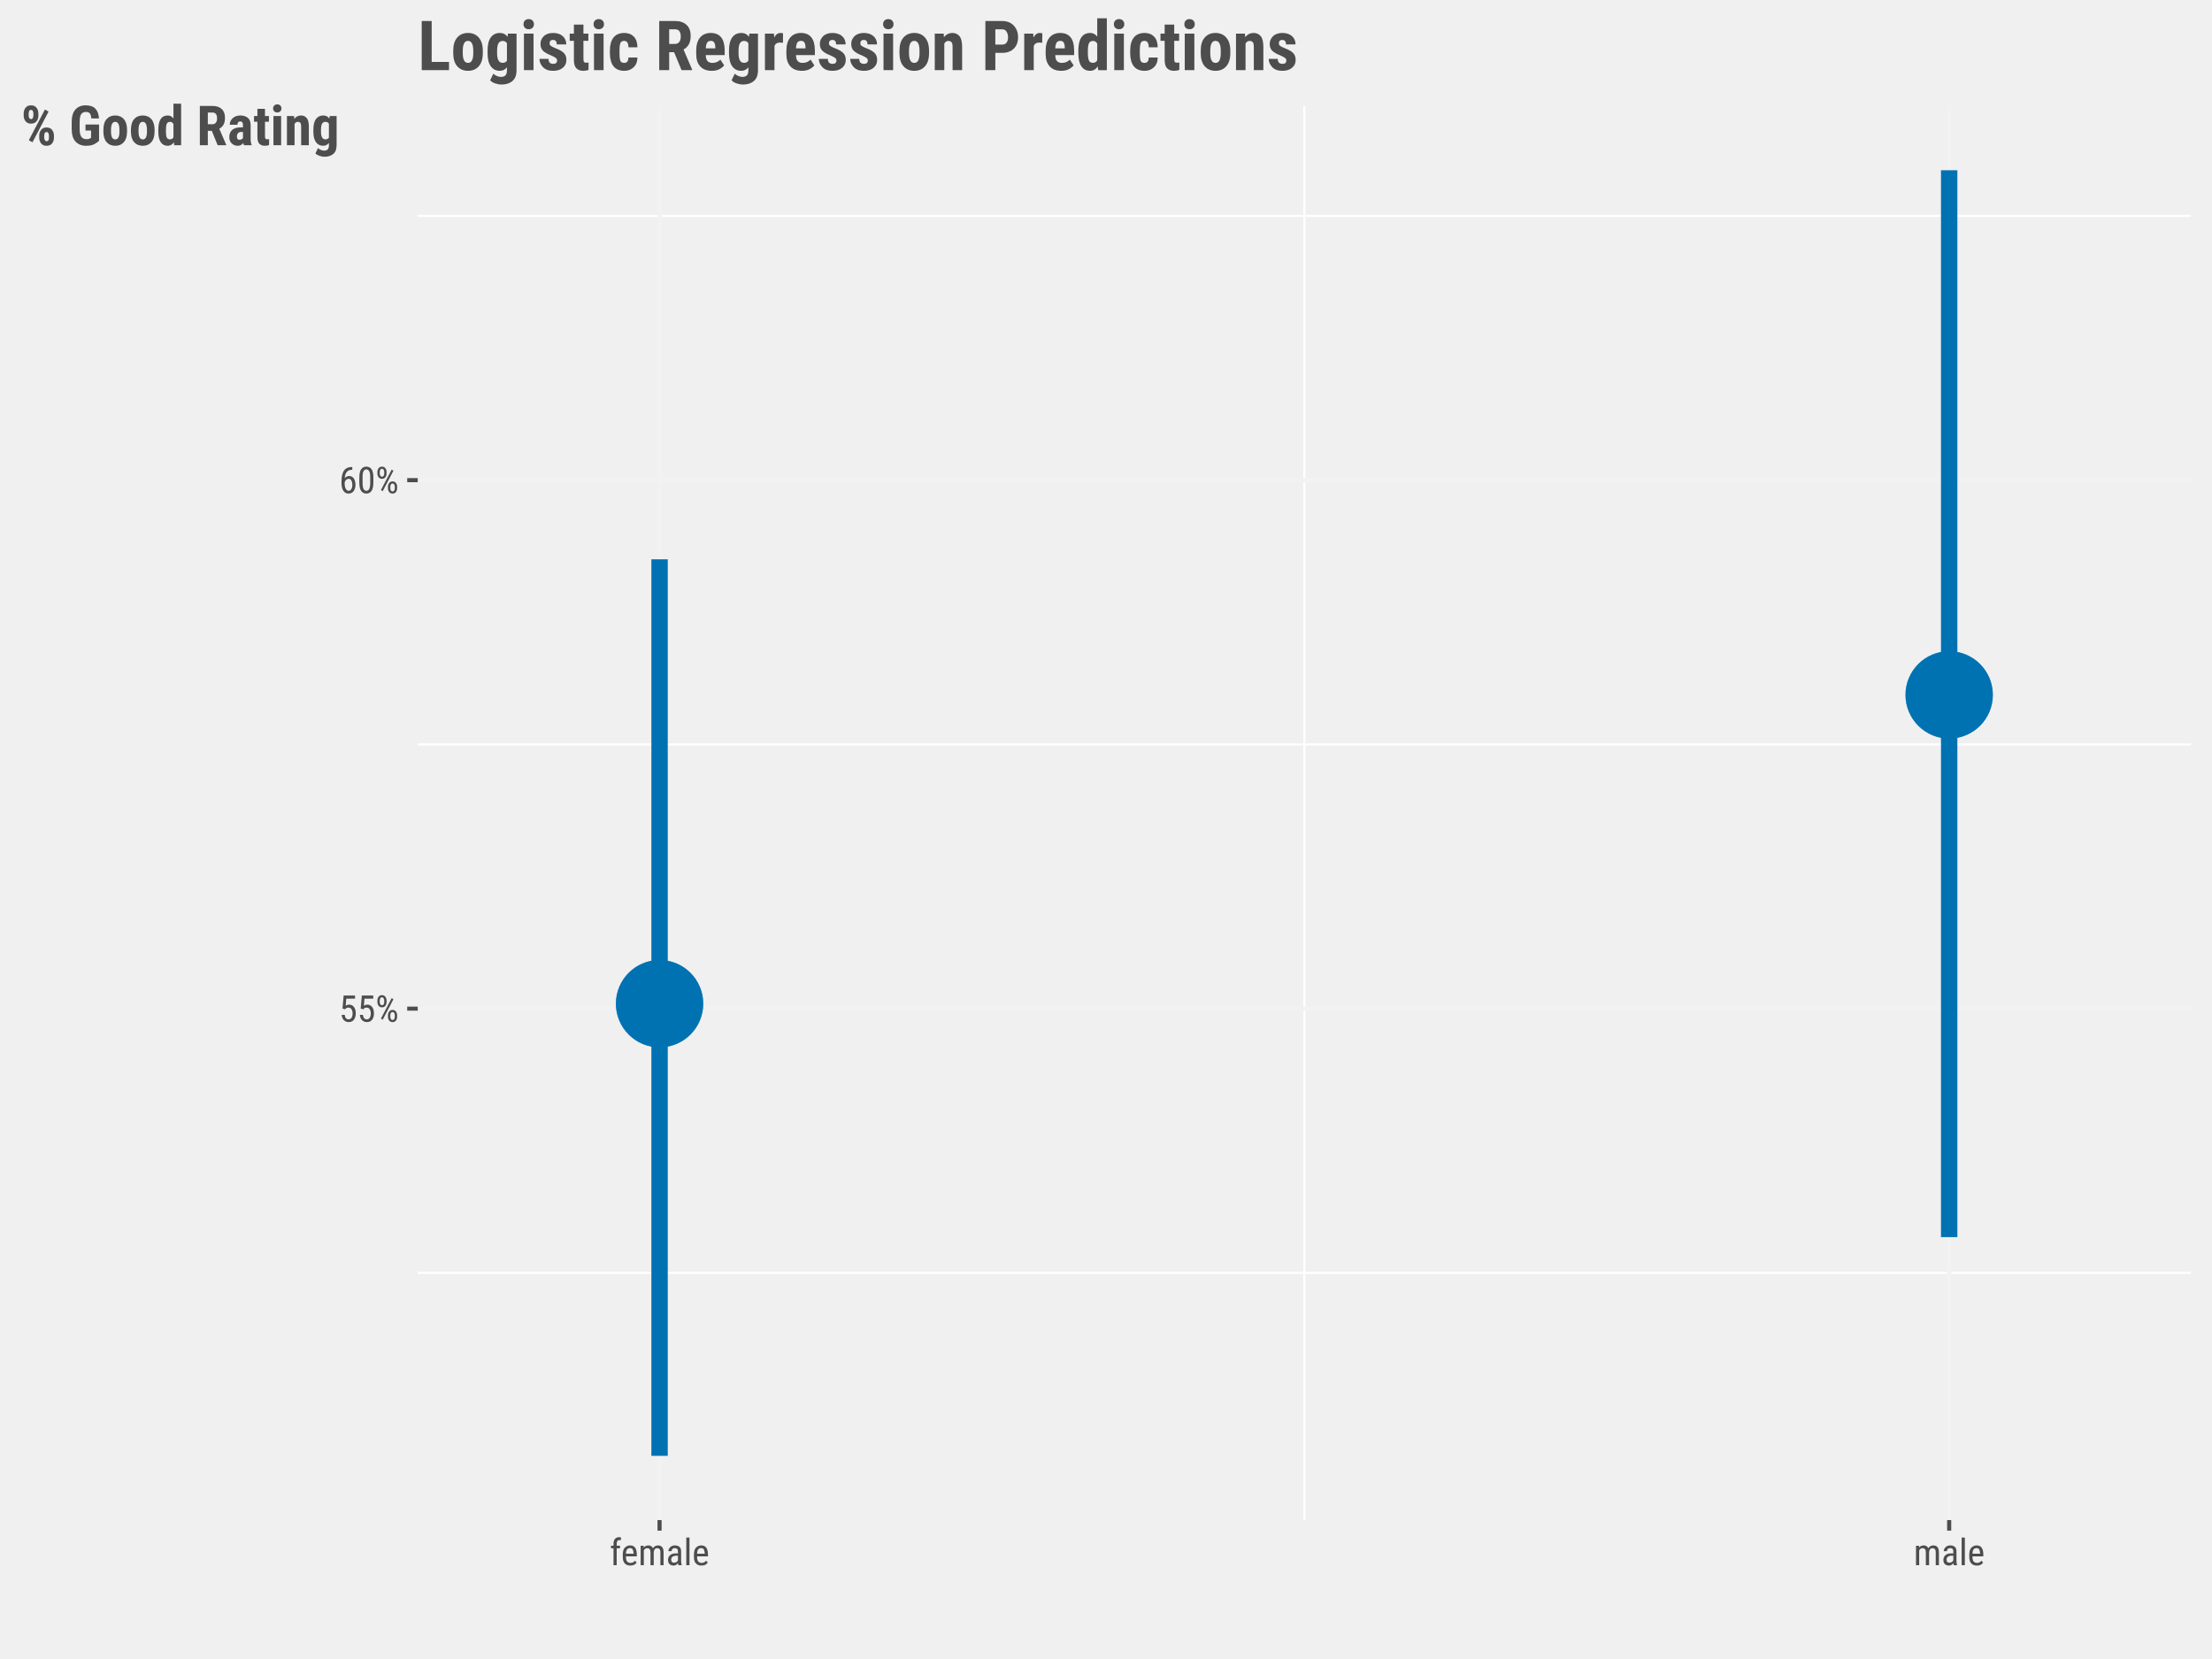
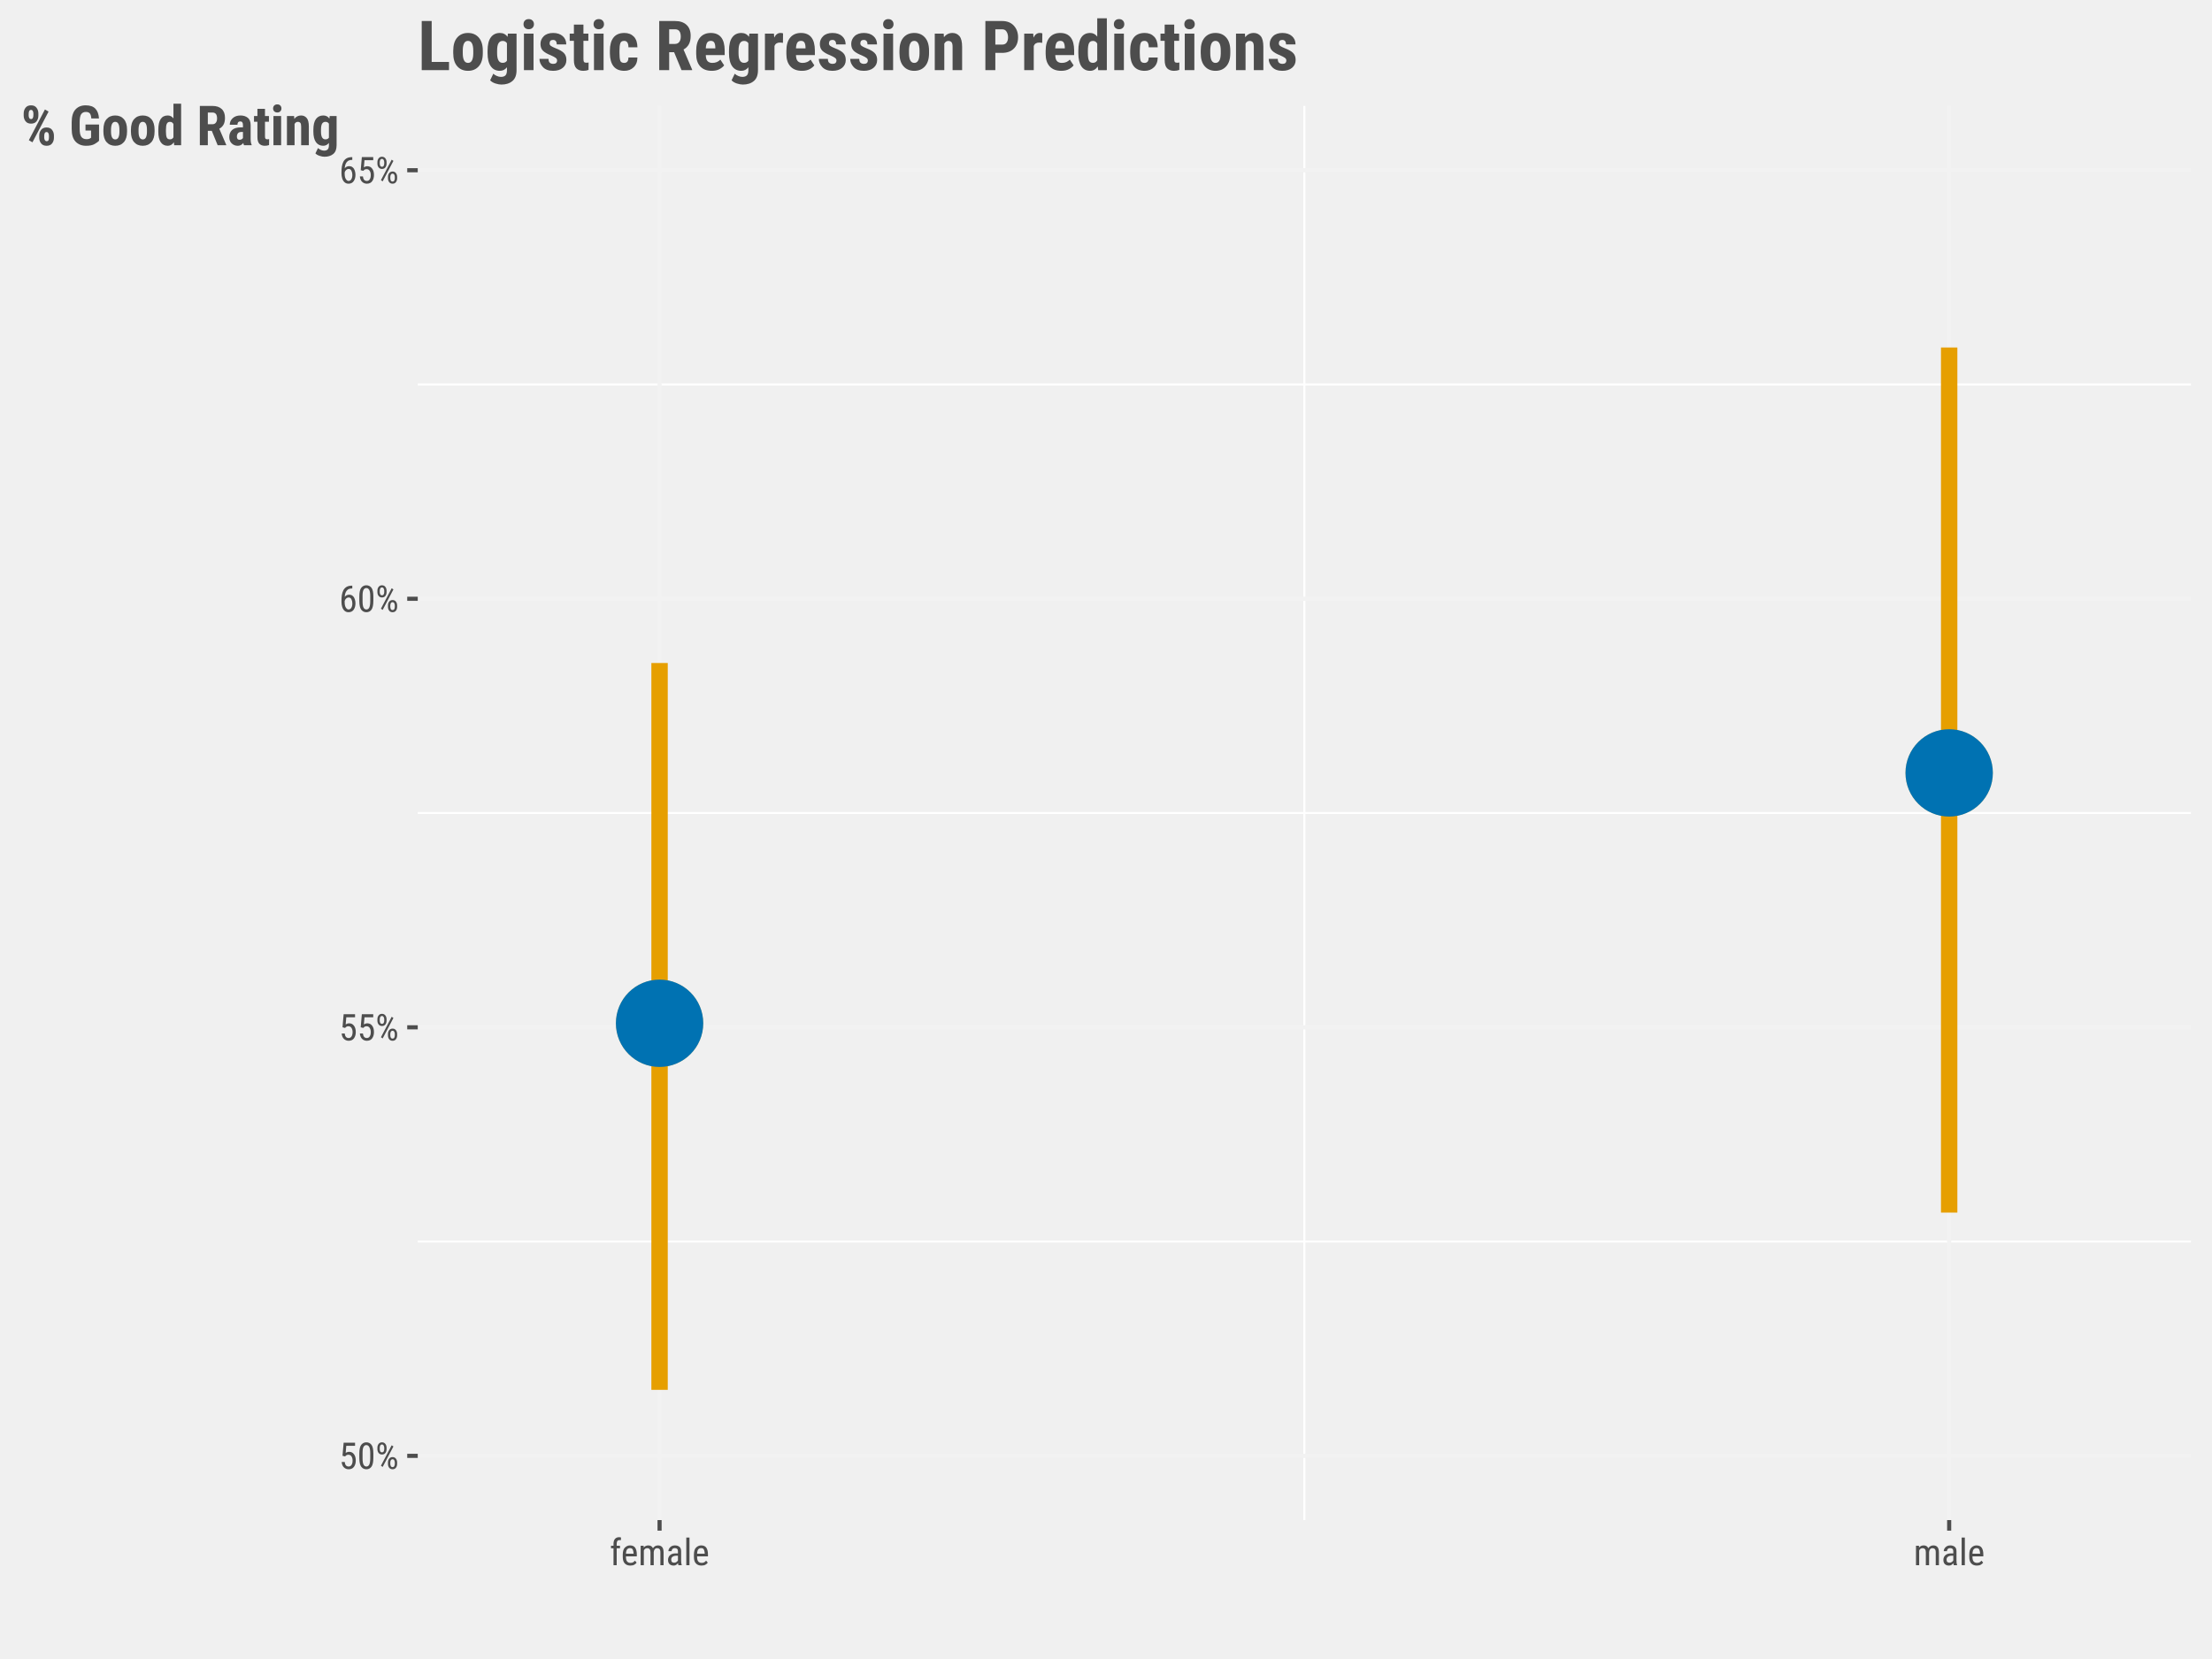
<svg xmlns="http://www.w3.org/2000/svg" class="svglite" width="576.00pt" height="432.00pt" viewBox="0 0 576.00 432.00">
  <defs>
    <style type="text/css">
    .svglite line, .svglite polyline, .svglite polygon, .svglite path, .svglite rect, .svglite circle {
      fill: none;
      stroke: #000000;
      stroke-linecap: round;
      stroke-linejoin: round;
      stroke-miterlimit: 10.00;
    }
    .svglite text {
      white-space: pre;
    }
  </style>
  </defs>
  <rect width="100%" height="100%" style="stroke: none; fill: none;" />
  <defs>
    <clipPath id="cpMC4wMHw1NzYuMDB8MC4wMHw0MzIuMDA=">
      <rect x="0.00" y="0.00" width="576.00" height="432.00" />
    </clipPath>
  </defs>
  <g clip-path="url(#cpMC4wMHw1NzYuMDB8MC4wMHw0MzIuMDA=)">
    <rect x="0.00" y="0" width="576.00" height="432.00" style="stroke-width: 1.07; stroke: none;" />
  </g>
  <defs>
    <clipPath id="cpMTA4Ljc4fDU3MC41MnwyNy41OXwzOTUuODM=">
      <rect x="108.78" y="27.59" width="461.74" height="368.24" />
    </clipPath>
  </defs>
  <g clip-path="url(#cpMTA4Ljc4fDU3MC41MnwyNy41OXwzOTUuODM=)">
-     <polyline points="108.78,331.46 570.52,331.46 " style="stroke-width: 0.53; stroke: #FFFFFF; stroke-linecap: butt;" />
-     <polyline points="108.78,193.84 570.52,193.84 " style="stroke-width: 0.53; stroke: #FFFFFF; stroke-linecap: butt;" />
-     <polyline points="108.78,56.21 570.52,56.21 " style="stroke-width: 0.53; stroke: #FFFFFF; stroke-linecap: butt;" />
+     <polyline points="108.78,323.30 570.52,323.30 " style="stroke-width: 0.53; stroke: #FFFFFF; stroke-linecap: butt;" />
+     <polyline points="108.78,211.71 570.52,211.71 " style="stroke-width: 0.53; stroke: #FFFFFF; stroke-linecap: butt;" />
+     <polyline points="108.78,100.12 570.52,100.12 " style="stroke-width: 0.53; stroke: #FFFFFF; stroke-linecap: butt;" />
    <polyline points="339.65,395.83 339.65,27.59 " style="stroke-width: 0.53; stroke: #FFFFFF; stroke-linecap: butt;" />
-     <polyline points="108.78,262.65 570.52,262.65 " style="stroke-width: 1.07; stroke: #F2F2F2; stroke-linecap: butt;" />
-     <polyline points="108.78,125.03 570.52,125.03 " style="stroke-width: 1.07; stroke: #F2F2F2; stroke-linecap: butt;" />
+     <polyline points="108.78,379.10 570.52,379.10 " style="stroke-width: 1.07; stroke: #F2F2F2; stroke-linecap: butt;" />
+     <polyline points="108.78,267.51 570.52,267.51 " style="stroke-width: 1.07; stroke: #F2F2F2; stroke-linecap: butt;" />
+     <polyline points="108.78,155.92 570.52,155.92 " style="stroke-width: 1.07; stroke: #F2F2F2; stroke-linecap: butt;" />
+     <polyline points="108.78,44.33 570.52,44.33 " style="stroke-width: 1.07; stroke: #F2F2F2; stroke-linecap: butt;" />
    <polyline points="171.75,395.83 171.75,27.59 " style="stroke-width: 1.07; stroke: #F2F2F2; stroke-linecap: butt;" />
    <polyline points="507.56,395.83 507.56,27.59 " style="stroke-width: 1.07; stroke: #F2F2F2; stroke-linecap: butt;" />
-     <circle cx="171.75" cy="261.36" r="11.02" style="stroke-width: 0.71; stroke: #0072B2; stroke-opacity: 0.50; fill: #0072B2; fill-opacity: 0.50;" />
-     <circle cx="507.56" cy="180.95" r="11.02" style="stroke-width: 0.71; stroke: #0072B2; stroke-opacity: 0.50; fill: #0072B2; fill-opacity: 0.50;" />
-     <polyline points="171.75,145.64 171.75,145.64 " style="stroke-width: 4.27; stroke: #0072B2; stroke-linecap: butt;" />
-     <polyline points="171.75,145.64 171.75,379.10 " style="stroke-width: 4.27; stroke: #0072B2; stroke-linecap: butt;" />
-     <polyline points="171.75,379.10 171.75,379.10 " style="stroke-width: 4.27; stroke: #0072B2; stroke-linecap: butt;" />
-     <polyline points="507.56,44.33 507.56,44.33 " style="stroke-width: 4.27; stroke: #0072B2; stroke-linecap: butt;" />
-     <polyline points="507.56,44.33 507.56,322.15 " style="stroke-width: 4.27; stroke: #0072B2; stroke-linecap: butt;" />
-     <polyline points="507.56,322.15 507.56,322.15 " style="stroke-width: 4.27; stroke: #0072B2; stroke-linecap: butt;" />
-     <circle cx="171.75" cy="261.36" r="11.02" style="stroke-width: 0.71; stroke: #0072B2; fill: #0072B2;" />
-     <circle cx="507.56" cy="180.95" r="11.02" style="stroke-width: 0.71; stroke: #0072B2; fill: #0072B2;" />
+     <circle cx="171.75" cy="266.46" r="11.02" style="stroke-width: 0.71; stroke: #E69F00; stroke-opacity: 0.50; fill: #E69F00; fill-opacity: 0.50;" />
+     <circle cx="507.56" cy="201.26" r="11.02" style="stroke-width: 0.71; stroke: #E69F00; stroke-opacity: 0.50; fill: #E69F00; fill-opacity: 0.50;" />
+     <polyline points="171.75,172.64 171.75,172.64 " style="stroke-width: 4.27; stroke: #E69F00; stroke-linecap: butt;" />
+     <polyline points="171.75,172.64 171.75,361.92 " style="stroke-width: 4.27; stroke: #E69F00; stroke-linecap: butt;" />
+     <polyline points="171.75,361.92 171.75,361.92 " style="stroke-width: 4.27; stroke: #E69F00; stroke-linecap: butt;" />
+     <polyline points="507.56,90.49 507.56,90.49 " style="stroke-width: 4.27; stroke: #E69F00; stroke-linecap: butt;" />
+     <polyline points="507.56,90.49 507.56,315.75 " style="stroke-width: 4.27; stroke: #E69F00; stroke-linecap: butt;" />
+     <polyline points="507.56,315.75 507.56,315.75 " style="stroke-width: 4.27; stroke: #E69F00; stroke-linecap: butt;" />
+     <circle cx="171.75" cy="266.46" r="11.02" style="stroke-width: 0.71; stroke: #0072B2; fill: #0072B2;" />
+     <circle cx="507.56" cy="201.26" r="11.02" style="stroke-width: 0.71; stroke: #0072B2; fill: #0072B2;" />
  </g>
  <g clip-path="url(#cpMC4wMHw1NzYuMDB8MC4wMHw0MzIuMDA=)">
-     <text x="103.85" y="266.06" text-anchor="end" style="font-size: 9.60px;fill: #4D4D4D; font-family: &quot;Roboto Condensed&quot;;" textLength="15.54px" lengthAdjust="spacingAndGlyphs">55%</text>
-     <text x="103.85" y="128.43" text-anchor="end" style="font-size: 9.60px;fill: #4D4D4D; font-family: &quot;Roboto Condensed&quot;;" textLength="15.54px" lengthAdjust="spacingAndGlyphs">60%</text>
-     <polyline points="106.04,262.65 108.78,262.65 " style="stroke-width: 1.07; stroke: #4D4D4D; stroke-linecap: butt;" />
-     <polyline points="106.04,125.03 108.78,125.03 " style="stroke-width: 1.07; stroke: #4D4D4D; stroke-linecap: butt;" />
+     <text x="103.85" y="382.50" text-anchor="end" style="font-size: 9.60px;fill: #4D4D4D; font-family: &quot;Roboto Condensed&quot;;" textLength="15.54px" lengthAdjust="spacingAndGlyphs">50%</text>
+     <text x="103.85" y="270.92" text-anchor="end" style="font-size: 9.60px;fill: #4D4D4D; font-family: &quot;Roboto Condensed&quot;;" textLength="15.54px" lengthAdjust="spacingAndGlyphs">55%</text>
+     <text x="103.85" y="159.33" text-anchor="end" style="font-size: 9.60px;fill: #4D4D4D; font-family: &quot;Roboto Condensed&quot;;" textLength="15.54px" lengthAdjust="spacingAndGlyphs">60%</text>
+     <text x="103.85" y="47.74" text-anchor="end" style="font-size: 9.60px;fill: #4D4D4D; font-family: &quot;Roboto Condensed&quot;;" textLength="15.54px" lengthAdjust="spacingAndGlyphs">65%</text>
+     <polyline points="106.04,379.10 108.78,379.10 " style="stroke-width: 1.07; stroke: #4D4D4D; stroke-linecap: butt;" />
+     <polyline points="106.04,267.51 108.78,267.51 " style="stroke-width: 1.07; stroke: #4D4D4D; stroke-linecap: butt;" />
+     <polyline points="106.04,155.92 108.78,155.92 " style="stroke-width: 1.07; stroke: #4D4D4D; stroke-linecap: butt;" />
+     <polyline points="106.04,44.33 108.78,44.33 " style="stroke-width: 1.07; stroke: #4D4D4D; stroke-linecap: butt;" />
    <polyline points="171.75,398.57 171.75,395.83 " style="stroke-width: 1.07; stroke: #4D4D4D; stroke-linecap: butt;" />
    <polyline points="507.56,398.57 507.56,395.83 " style="stroke-width: 1.07; stroke: #4D4D4D; stroke-linecap: butt;" />
    <text x="171.75" y="407.58" text-anchor="middle" style="font-size: 9.60px;fill: #4D4D4D; font-family: &quot;Roboto Condensed&quot;;" textLength="26.02px" lengthAdjust="spacingAndGlyphs">female</text>
    <text x="507.56" y="407.58" text-anchor="middle" style="font-size: 9.60px;fill: #4D4D4D; font-family: &quot;Roboto Condensed&quot;;" textLength="18.50px" lengthAdjust="spacingAndGlyphs">male</text>
    <text x="5.48" y="37.82" style="font-size: 14.40px; font-weight: bold;fill: #4D4D4D; font-family: &quot;Roboto Condensed&quot;;" textLength="82.83px" lengthAdjust="spacingAndGlyphs">% Good Rating</text>
    <text x="108.78" y="18.27" style="font-size: 18.00px; font-weight: bold;fill: #4D4D4D; font-family: &quot;Roboto Condensed&quot;;" textLength="229.47px" lengthAdjust="spacingAndGlyphs">Logistic Regression Predictions</text>
  </g>
</svg>
